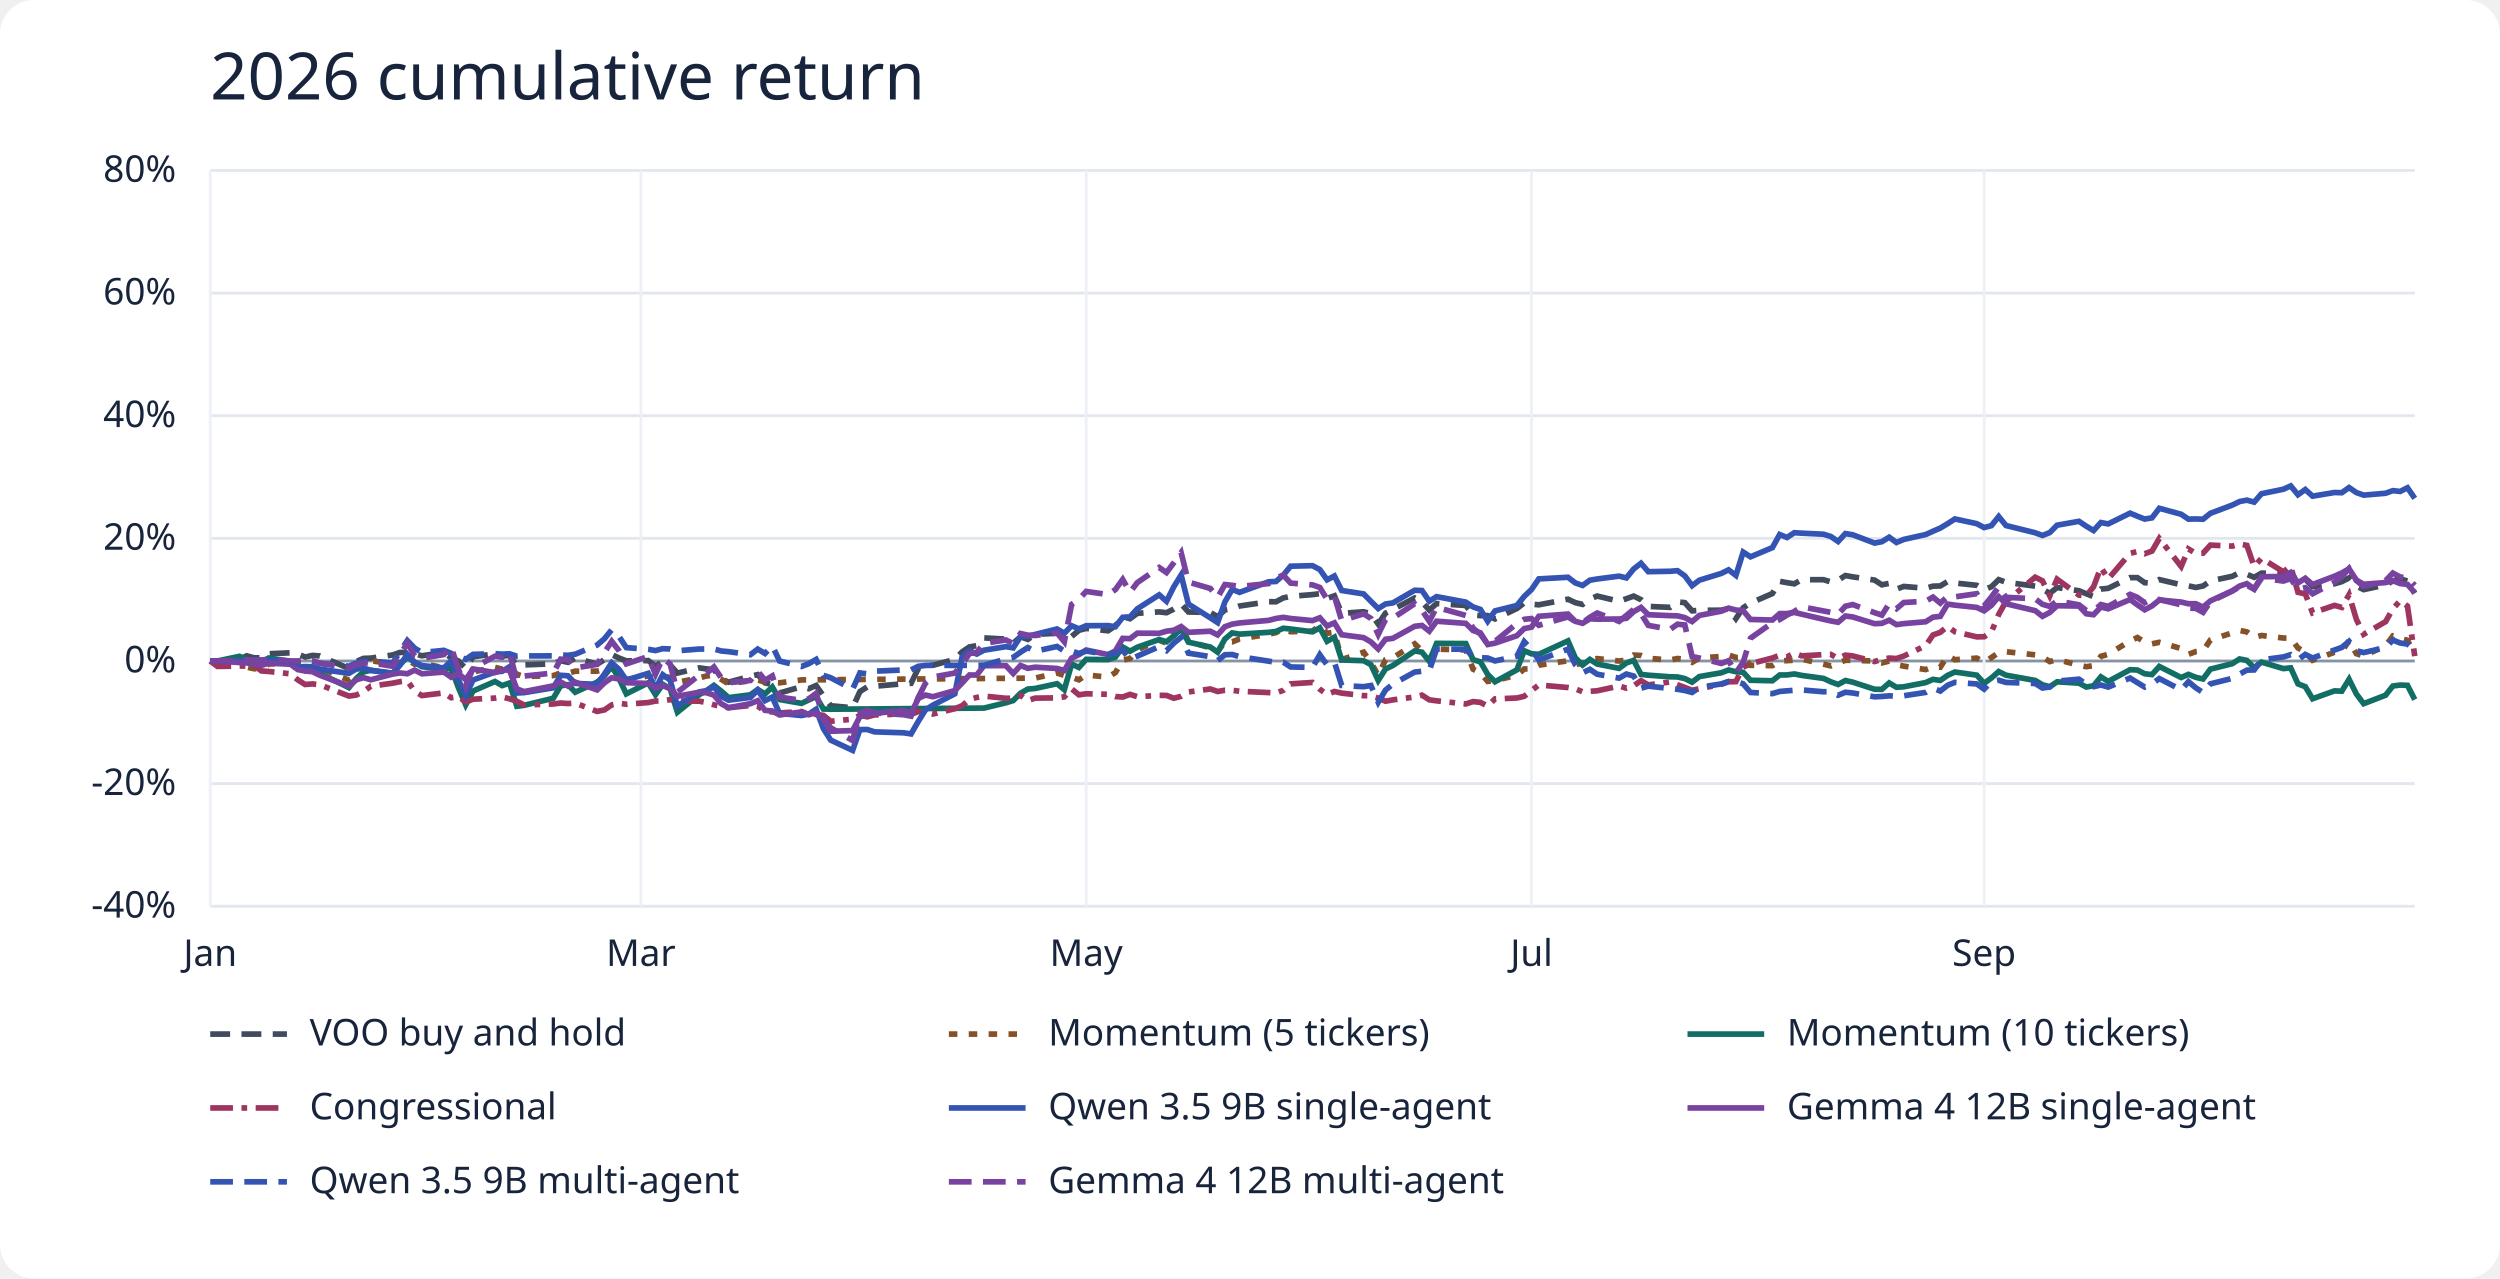
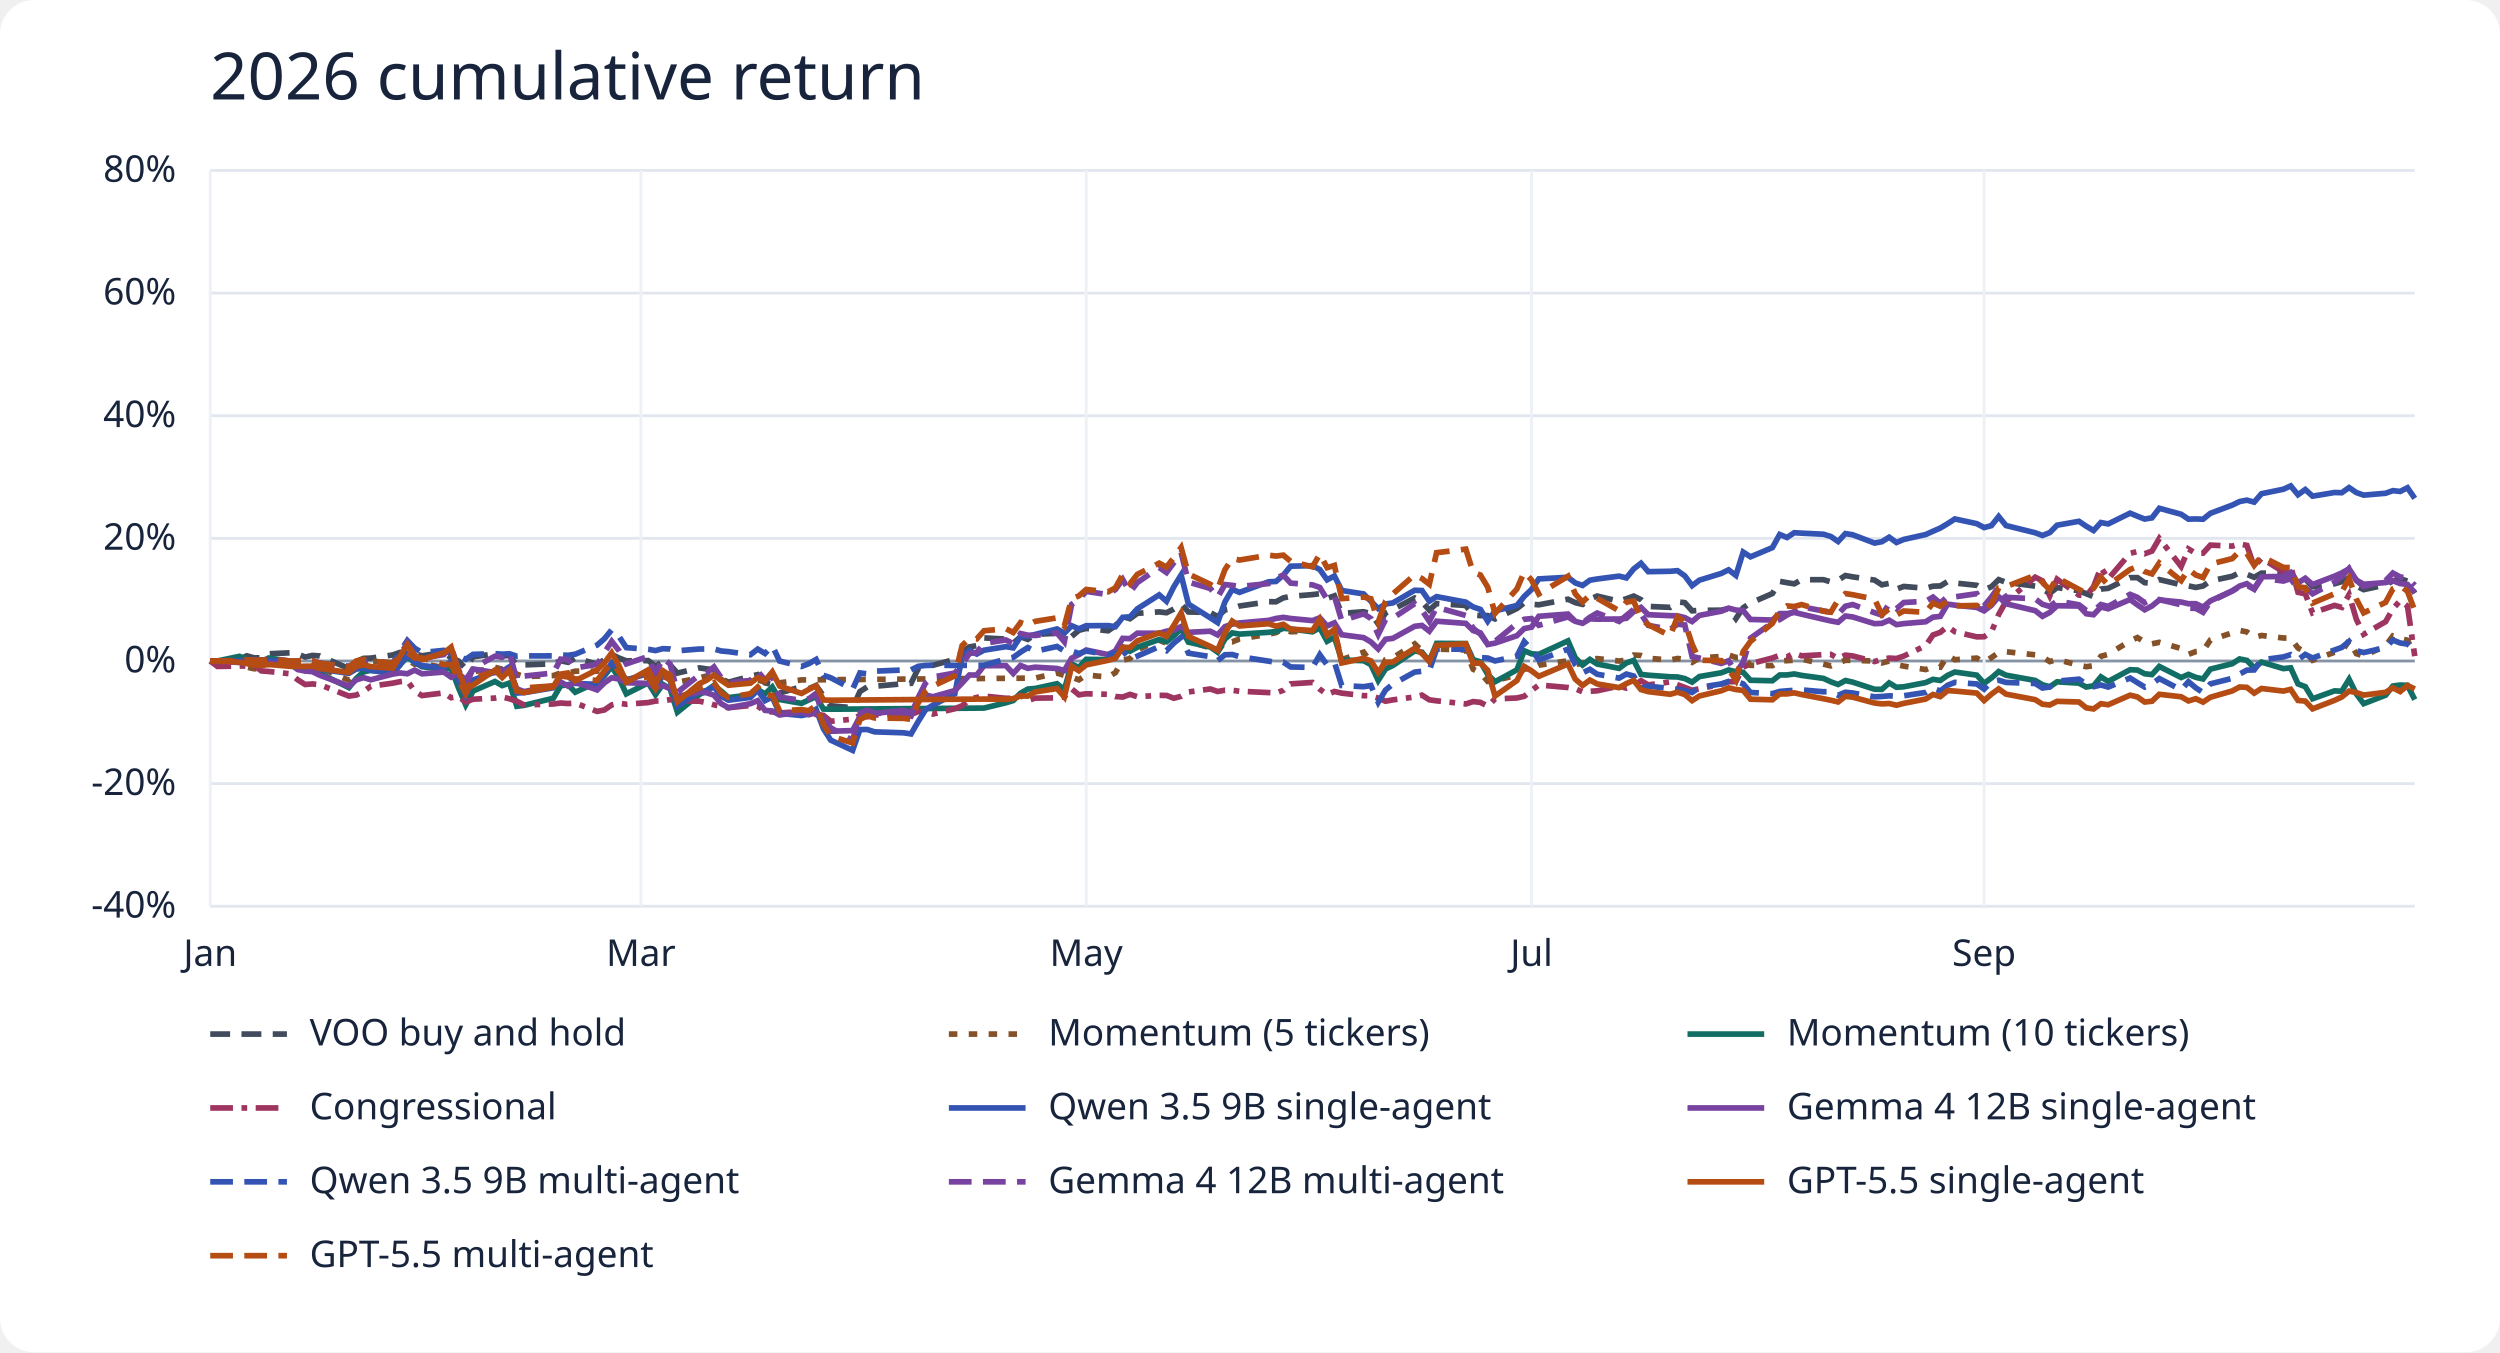
- <svg xmlns="http://www.w3.org/2000/svg" aria-labelledby="title desc" viewBox="0 0 880 450" role="img">
-   <rect width="880" height="450" rx="12" fill="white" />
+ <svg xmlns="http://www.w3.org/2000/svg" aria-labelledby="title desc" viewBox="0 0 880 476" role="img">
+   <rect width="880" height="476" rx="12" fill="white" />
  <g font-family="system-ui, sans-serif" fill="#17243b">
    <text x="74.00" y="35.00" font-size="23" text-anchor="start">2026 cumulative return</text>
    <path d="M74 319.00 H850" stroke="#e2e7ef" />
    <text x="62.00" y="323.00" font-size="13" text-anchor="end">-40%</text>
    <path d="M74 275.83 H850" stroke="#e2e7ef" />
    <text x="62.00" y="279.83" font-size="13" text-anchor="end">-20%</text>
    <path d="M74 232.67 H850" stroke="#8593a5" />
    <text x="62.00" y="236.67" font-size="13" text-anchor="end">0%</text>
    <path d="M74 189.50 H850" stroke="#e2e7ef" />
    <text x="62.00" y="193.50" font-size="13" text-anchor="end">20%</text>
    <path d="M74 146.33 H850" stroke="#e2e7ef" />
    <text x="62.00" y="150.33" font-size="13" text-anchor="end">40%</text>
    <path d="M74 103.17 H850" stroke="#e2e7ef" />
    <text x="62.00" y="107.17" font-size="13" text-anchor="end">60%</text>
    <path d="M74 60.00 H850" stroke="#e2e7ef" />
    <text x="62.00" y="64.00" font-size="13" text-anchor="end">80%</text>
    <path d="M74.00 60 V319" stroke="#edf0f5" />
    <text x="74.00" y="340.00" font-size="13" text-anchor="middle">Jan</text>
    <path d="M225.60 60 V319" stroke="#edf0f5" />
    <text x="225.60" y="340.00" font-size="13" text-anchor="middle">Mar</text>
    <path d="M382.34 60 V319" stroke="#edf0f5" />
    <text x="382.34" y="340.00" font-size="13" text-anchor="middle">May</text>
    <path d="M539.09 60 V319" stroke="#edf0f5" />
    <text x="539.09" y="340.00" font-size="13" text-anchor="middle">Jul</text>
    <path d="M698.40 60 V319" stroke="#edf0f5" />
    <text x="698.40" y="340.00" font-size="13" text-anchor="middle">Sep</text>
    <polyline stroke="#414b5b" stroke-width="2" fill="none" stroke-dasharray="7 4" points="74.00,232.67 76.57,233.55 84.28,232.13 86.85,230.85 89.42,231.55 91.99,231.58 94.56,230.13 102.26,229.78 104.83,230.23 107.40,231.28 109.97,230.71 112.54,230.89 122.82,235.32 125.39,232.87 127.96,231.75 130.53,231.66 138.24,230.55 140.81,229.65 143.38,229.69 145.95,230.14 148.52,230.84 156.23,229.66 158.79,231.55 161.36,232.66 163.93,235.33 166.50,231.18 174.21,230.16 176.78,230.77 179.35,230.80 181.92,234.17 184.49,234.04 194.77,233.66 197.34,232.58 199.91,233.13 202.48,231.60 210.19,233.78 212.75,232.22 215.32,230.40 217.89,231.62 220.46,232.62 228.17,232.53 230.74,234.44 233.31,232.91 235.88,234.06 238.45,236.93 246.16,235.09 248.73,235.46 251.30,235.70 253.87,238.96 256.44,240.13 264.15,238.04 266.72,237.46 269.28,240.37 271.85,240.93 274.42,243.94 282.13,241.72 284.70,242.42 287.27,241.30 289.84,244.97 292.41,248.43 300.12,249.12 302.69,243.43 305.26,241.81 307.83,241.57 318.11,240.66 320.68,240.53 323.25,235.29 325.81,234.04 328.38,234.18 336.09,232.09 338.66,229.47 341.23,227.73 343.80,227.25 346.37,224.54 354.08,224.96 356.65,226.43 359.22,224.15 361.79,225.06 364.36,223.29 372.07,222.92 374.64,224.03 377.21,224.04 379.77,221.87 382.34,221.20 390.05,222.03 392.62,220.25 395.19,217.05 397.76,217.78 400.33,215.89 408.04,215.39 410.61,215.68 413.18,214.40 415.75,212.58 418.32,215.42 426.03,215.60 428.60,217.07 431.17,214.69 433.74,214.25 436.30,213.32 446.58,211.80 449.15,211.82 451.72,210.46 454.29,209.92 462.00,209.30 464.57,208.98 467.14,210.65 469.71,209.73 472.28,215.91 479.99,215.33 482.56,216.01 485.13,219.65 487.70,215.83 490.26,214.56 497.97,210.49 500.54,211.89 503.11,214.74 505.68,212.45 515.96,213.13 518.53,216.47 521.10,216.70 523.67,216.69 526.24,217.88 533.95,214.20 536.52,212.22 539.09,212.68 541.66,212.89 551.93,210.92 554.50,212.13 557.07,212.75 559.64,210.89 562.21,209.81 569.92,211.64 572.49,210.75 575.06,209.83 577.63,211.08 580.20,213.46 587.91,213.79 590.48,211.85 593.05,212.14 595.62,215.02 598.19,214.84 605.89,214.78 608.46,214.22 611.03,217.75 613.60,213.93 616.17,212.27 623.88,208.93 626.45,204.63 629.02,205.10 631.59,205.51 634.16,204.04 641.87,204.06 644.44,204.82 647.01,204.22 649.58,202.59 652.15,203.05 659.85,204.19 662.42,205.85 664.99,205.34 667.56,207.36 670.13,206.43 677.84,207.07 680.41,206.33 682.98,206.26 685.55,204.71 688.12,205.22 695.83,206.03 698.40,207.60 700.97,206.53 703.54,204.03 706.11,204.96 716.38,206.31 718.95,207.40 721.52,208.84 724.09,206.82 731.80,207.94 734.37,209.00 736.94,210.01 739.51,207.35 742.08,207.09 749.79,203.32 752.36,203.32 754.93,205.10 757.50,205.31 760.07,204.01 767.77,205.84 770.34,206.23 772.91,206.78 775.48,206.27 778.05,204.49 785.76,202.86 788.33,201.53 790.90,202.16 793.47,203.21 796.04,201.74 803.75,201.89 806.32,201.87 808.89,204.53 811.46,203.84 814.03,206.52 821.74,205.49 824.30,204.74 826.87,203.40 829.44,206.28 832.01,207.55 839.72,205.90 842.29,204.49 844.86,203.68 847.43,204.56 850.00,208.84" />
    <path stroke="#414b5b" stroke-width="2" fill="none" stroke-dasharray="7 4" d="M74 364 h27" />
    <text x="109.00" y="368.00" font-size="13" text-anchor="start">VOO buy and hold</text>
    <polyline stroke="#845128" stroke-width="2" fill="none" stroke-dasharray="3 4" points="74.00,232.67 76.57,232.65 84.28,232.87 86.85,234.82 89.42,235.39 91.99,235.42 94.56,233.75 102.26,233.31 104.83,233.63 107.40,235.06 109.97,234.85 112.54,235.02 122.82,239.46 125.39,235.99 127.96,233.33 130.53,232.55 138.24,233.75 140.81,233.12 143.38,232.24 145.95,233.80 148.52,233.43 156.23,235.07 158.79,237.29 161.36,239.64 163.93,241.29 166.50,236.52 174.21,234.90 176.78,235.55 179.35,235.09 181.92,237.32 184.49,238.15 194.77,237.81 197.34,236.89 199.91,237.00 202.48,236.25 210.19,236.24 212.75,235.63 215.32,234.66 217.89,237.26 220.46,239.16 228.17,237.96 230.74,238.68 233.31,238.15 235.88,238.42 238.45,240.18 246.16,238.61 248.73,237.94 251.30,237.64 253.87,239.12 256.44,240.71 264.15,239.61 266.72,239.36 269.28,240.06 271.85,240.21 274.42,240.35 282.13,239.33 284.70,239.31 287.27,239.29 289.84,239.27 292.41,239.25 300.12,239.19 302.69,239.17 305.26,239.15 307.83,239.13 318.11,239.05 320.68,239.03 323.25,239.01 325.81,238.99 328.38,238.97 336.09,238.91 338.66,238.89 341.23,238.87 343.80,238.85 346.37,238.83 354.08,238.77 356.65,238.75 359.22,238.73 361.79,238.71 364.36,238.69 372.07,236.91 374.64,237.74 377.21,238.35 379.77,239.30 382.34,237.60 390.05,238.34 392.62,236.76 395.19,232.38 397.76,231.80 400.33,228.75 408.04,225.36 410.61,226.40 413.18,222.82 415.75,220.44 418.32,225.66 426.03,228.09 428.60,229.44 431.17,225.80 433.74,225.93 436.30,224.93 446.58,223.23 449.15,222.68 451.72,221.27 454.29,222.37 462.00,222.16 464.57,220.08 467.14,222.93 469.71,222.52 472.28,232.17 479.99,229.57 482.56,233.15 485.13,237.77 487.70,232.26 490.26,231.56 497.97,226.64 500.54,229.08 503.11,232.01 505.68,228.48 515.96,228.80 518.53,235.56 521.10,236.82 523.67,239.85 526.24,239.56 533.95,237.68 536.52,235.47 539.09,235.47 541.66,234.14 551.93,232.59 554.50,233.89 557.07,233.49 559.64,232.04 562.21,231.83 569.92,232.69 572.49,232.37 575.06,230.58 577.63,230.73 580.20,231.73 587.91,232.32 590.48,231.79 593.05,232.08 595.62,233.15 598.19,231.62 605.89,231.07 608.46,230.54 611.03,231.43 613.60,231.33 616.17,234.19 623.88,234.31 626.45,232.69 629.02,232.54 631.59,232.41 634.16,232.00 641.87,233.78 644.44,234.39 647.01,233.37 649.58,232.42 652.15,232.43 659.85,232.68 662.42,233.35 664.99,232.70 667.56,233.97 670.13,234.48 677.84,235.68 680.41,234.69 682.98,234.85 685.55,230.77 688.12,232.22 695.83,231.66 698.40,233.15 700.97,231.47 703.54,229.71 706.11,229.41 716.38,230.50 718.95,231.21 721.52,232.88 724.09,232.14 731.80,234.17 734.37,234.68 736.94,234.32 739.51,231.02 742.08,230.33 749.79,225.60 752.36,224.42 754.93,225.99 757.50,226.62 760.07,226.10 767.77,228.28 770.34,230.32 772.91,229.37 775.48,229.10 778.05,225.29 785.76,222.76 788.33,221.91 790.90,222.42 793.47,224.38 796.04,223.69 803.75,224.58 806.32,224.58 808.89,228.09 811.46,229.50 814.03,232.41 821.74,229.60 824.30,229.38 826.87,225.46 829.44,230.09 832.01,230.92 839.72,227.30 842.29,223.87 844.86,224.77 847.43,225.37 850.00,230.50" />
    <path stroke="#845128" stroke-width="2" fill="none" stroke-dasharray="3 4" d="M334 364 h27" />
    <text x="369.00" y="368.00" font-size="13" text-anchor="start">Momentum (5 tickers)</text>
    <polyline stroke="#126e64" stroke-width="2" fill="none" points="74.00,232.67 76.57,232.65 84.28,231.03 86.85,232.11 89.42,233.29 91.99,233.30 94.56,231.62 102.26,232.80 104.83,234.99 107.40,236.07 109.97,236.09 112.54,237.03 122.82,242.04 125.39,238.84 127.96,236.49 130.53,235.95 138.24,236.97 140.81,233.94 143.38,231.25 145.95,233.14 148.52,234.67 156.23,235.62 158.79,235.21 161.36,242.03 163.93,248.11 166.50,243.25 174.21,239.89 176.78,241.33 179.35,240.42 181.92,248.61 184.49,248.28 194.77,245.78 197.34,241.40 199.91,241.00 202.48,243.66 210.19,240.13 212.75,237.90 215.32,234.59 217.89,238.82 220.46,244.24 228.17,240.38 230.74,244.52 233.31,240.90 235.88,242.43 238.45,250.69 246.16,244.49 248.73,243.08 251.30,241.26 253.87,243.27 256.44,245.56 264.15,244.57 266.72,242.69 269.28,244.27 271.85,241.82 274.42,246.23 282.13,247.58 284.70,246.37 287.27,245.21 289.84,249.58 292.41,249.64 300.12,249.59 302.69,249.57 305.26,249.55 307.83,249.53 318.11,249.45 320.68,249.44 323.25,249.42 325.81,249.40 328.38,249.38 336.09,249.32 338.66,249.30 341.23,249.28 343.80,249.26 346.37,249.24 354.08,247.38 356.65,246.60 359.22,244.02 361.79,242.55 364.36,242.34 372.07,240.67 374.64,242.76 377.21,233.75 379.77,234.95 382.34,232.09 390.05,232.18 392.62,231.30 395.19,227.75 397.76,229.22 400.33,227.82 408.04,225.11 410.61,225.90 413.18,223.83 415.75,221.27 418.32,226.04 426.03,227.76 428.60,229.55 431.17,224.93 433.74,222.78 436.30,223.21 446.58,222.58 449.15,222.27 451.72,221.15 454.29,221.41 462.00,222.40 464.57,221.00 467.14,225.73 469.71,224.30 472.28,232.31 479.99,232.57 482.56,233.95 485.13,239.52 487.70,235.49 490.26,234.28 497.97,229.13 500.54,229.57 503.11,232.77 505.68,226.46 515.96,226.53 518.53,232.20 521.10,232.97 523.67,237.38 526.24,239.98 533.95,235.78 536.52,229.07 539.09,230.13 541.66,230.32 551.93,225.59 554.50,231.53 557.07,234.09 559.64,232.11 562.21,233.75 569.92,235.26 572.49,233.35 575.06,232.45 577.63,237.39 580.20,237.67 587.91,238.23 590.48,238.29 593.05,238.86 595.62,240.12 598.19,238.15 605.89,236.82 608.46,235.83 611.03,236.45 613.60,236.64 616.17,239.45 623.88,239.63 626.45,237.60 629.02,237.58 631.59,237.23 634.16,237.74 641.87,238.80 644.44,239.99 647.01,240.94 649.58,239.55 652.15,240.11 659.85,242.62 662.42,242.65 664.99,240.39 667.56,241.92 670.13,241.75 677.84,240.27 680.41,239.13 682.98,239.51 685.55,237.73 688.12,236.55 695.83,237.65 698.40,240.52 700.97,238.65 703.54,236.39 706.11,237.66 716.38,239.52 718.95,241.04 721.52,241.74 724.09,240.00 731.80,240.47 734.37,241.84 736.94,241.39 739.51,238.25 742.08,239.87 749.79,235.73 752.36,235.85 754.93,237.17 757.50,237.45 760.07,234.59 767.77,238.49 770.34,237.38 772.91,238.42 775.48,239.00 778.05,235.54 785.76,233.62 788.33,231.95 790.90,232.46 793.47,235.09 796.04,233.07 803.75,235.35 806.32,235.08 808.89,240.73 811.46,241.71 814.03,245.96 821.74,243.19 824.30,243.30 826.87,239.11 829.44,244.27 832.01,247.70 839.72,244.71 842.29,241.48 844.86,241.14 847.43,241.24 850.00,246.26" />
    <path stroke="#126e64" stroke-width="2" fill="none" d="M594 364 h27" />
    <text x="629.00" y="368.00" font-size="13" text-anchor="start">Momentum (10 tickers)</text>
    <polyline stroke="#9d3560" stroke-width="2" fill="none" stroke-dasharray="8 3 2 3" points="74.00,232.67 76.57,234.59 84.28,234.45 86.85,234.45 89.42,234.11 91.99,236.16 94.56,236.35 102.26,237.18 104.83,239.32 107.40,240.94 109.97,240.74 112.54,241.00 122.82,245.02 125.39,244.66 127.96,243.44 130.53,241.55 138.24,240.47 140.81,239.95 143.38,239.63 145.95,243.30 148.52,244.84 156.23,243.90 158.79,245.59 161.36,245.18 163.93,247.11 166.50,246.12 174.21,245.73 176.78,245.34 179.35,245.98 181.92,246.84 184.49,248.15 194.77,247.81 197.34,247.46 199.91,247.64 202.48,247.48 210.19,250.41 212.75,249.90 215.32,248.13 217.89,247.54 220.46,247.90 228.17,247.30 230.74,246.77 233.31,246.69 235.88,246.27 238.45,246.72 246.16,246.82 248.73,247.33 251.30,248.09 253.87,248.66 256.44,249.13 264.15,248.32 266.72,248.57 269.28,250.43 271.85,250.58 274.42,250.96 282.13,250.47 284.70,251.46 287.27,251.45 289.84,251.81 292.41,253.89 300.12,253.15 302.69,251.79 305.26,252.32 307.83,251.66 318.11,251.34 320.68,251.48 323.25,250.48 325.81,250.66 328.38,251.34 336.09,249.47 338.66,248.42 341.23,246.22 343.80,245.50 346.37,245.02 354.08,245.80 356.65,245.75 359.22,244.78 361.79,246.61 364.36,245.74 372.07,245.65 374.64,245.29 377.21,242.47 379.77,244.58 382.34,244.21 390.05,244.39 392.62,245.19 395.19,245.36 397.76,244.42 400.33,245.23 408.04,244.77 410.61,244.79 413.18,245.78 415.75,245.11 418.32,243.57 426.03,242.52 428.60,243.40 431.17,242.96 433.74,242.99 436.30,243.31 446.58,243.79 449.15,243.94 451.72,242.98 454.29,240.72 462.00,240.22 464.57,242.61 467.14,244.47 469.71,243.41 472.28,243.98 479.99,244.88 482.56,244.93 485.13,245.72 487.70,246.83 490.26,246.36 497.97,245.34 500.54,244.68 503.11,246.34 505.68,246.69 515.96,247.79 518.53,246.96 521.10,247.23 523.67,248.56 526.24,246.02 533.95,245.69 536.52,245.10 539.09,243.08 541.66,241.11 551.93,242.01 554.50,242.45 557.07,243.52 559.64,243.34 562.21,243.16 569.92,241.49 572.49,242.23 575.06,241.38 577.63,239.61 580.20,241.08 587.91,240.04 590.48,241.03 593.05,241.98 595.62,242.98 598.19,242.44 605.89,240.88 608.46,239.97 611.03,239.94 613.60,234.84 616.17,233.63 623.88,231.61 626.45,230.64 629.02,231.23 631.59,229.87 634.16,230.86 641.87,230.43 644.44,230.34 647.01,231.78 649.58,230.60 652.15,230.89 659.85,232.87 662.42,232.05 664.99,231.64 667.56,231.80 670.13,230.93 677.84,227.28 680.41,223.52 682.98,222.58 685.55,220.48 688.12,222.38 695.83,224.18 698.40,224.13 700.97,222.47 703.54,216.29 706.11,211.70 716.38,203.17 718.95,204.45 721.52,209.75 724.09,203.88 731.80,209.48 734.37,209.69 736.94,206.51 739.51,199.71 742.08,203.79 749.79,194.76 752.36,194.16 754.93,194.91 757.50,193.98 760.07,189.55 767.77,199.40 770.34,193.25 772.91,194.78 775.48,194.70 778.05,191.88 785.76,192.23 788.33,191.48 790.90,191.98 793.47,199.42 796.04,196.51 803.75,201.28 806.32,199.30 808.89,208.49 811.46,209.03 814.03,215.74 821.74,213.10 824.30,213.80 826.87,209.32 829.44,218.00 832.01,223.27 839.72,218.84 842.29,214.30 844.86,211.42 847.43,213.35 850.00,230.97" />
    <path stroke="#9d3560" stroke-width="2" fill="none" stroke-dasharray="8 3 2 3" d="M74 390 h27" />
    <text x="109.00" y="394.00" font-size="13" text-anchor="start">Congressional</text>
    <polyline stroke="#3454b4" stroke-width="2" fill="none" points="74.00,232.67 76.57,232.65 84.28,232.58 86.85,232.56 89.42,232.54 91.99,232.52 94.56,232.50 102.26,232.85 104.83,234.80 107.40,234.63 109.97,234.74 112.54,235.53 122.82,237.01 125.39,235.51 127.96,235.14 130.53,235.97 138.24,237.01 140.81,234.10 143.38,230.31 145.95,233.12 148.52,234.28 156.23,235.10 158.79,232.69 161.36,239.35 163.93,244.80 166.50,239.37 174.21,236.57 176.78,236.29 179.35,234.71 181.92,243.94 184.49,243.81 194.77,242.11 197.34,237.70 199.91,237.88 202.48,240.55 210.19,240.91 212.75,237.26 215.32,233.33 217.89,235.62 220.46,239.41 228.17,237.01 230.74,242.41 233.31,237.50 235.88,239.38 238.45,248.51 246.16,243.54 248.73,243.10 251.30,241.73 253.87,245.10 256.44,246.46 264.15,245.50 266.72,242.94 269.28,246.64 271.85,245.38 274.42,251.14 282.13,251.87 284.70,251.35 287.27,249.65 289.84,256.49 292.41,260.53 300.12,264.14 302.69,256.81 305.26,256.78 307.83,257.61 318.11,257.95 320.68,258.35 323.25,253.90 325.81,249.83 328.38,248.21 336.09,244.23 338.66,231.22 341.23,228.98 343.80,230.23 346.37,228.87 354.08,227.63 356.65,228.05 359.22,224.09 361.79,223.95 364.36,223.32 372.07,221.40 374.64,222.90 377.21,220.26 379.77,221.34 382.34,220.25 390.05,220.21 392.62,220.59 395.19,217.29 397.76,217.14 400.33,214.31 408.04,209.39 410.61,211.66 413.18,206.54 415.75,202.39 418.32,212.63 426.03,217.48 428.60,219.15 431.17,211.86 433.74,207.45 436.30,208.51 446.58,204.79 449.15,204.68 451.72,202.45 454.29,199.30 462.00,199.12 464.57,200.48 467.14,204.10 469.71,202.75 472.28,207.85 479.99,209.06 482.56,211.66 485.13,214.21 487.70,212.61 490.26,212.23 497.97,207.77 500.54,207.87 503.11,211.62 505.68,210.02 515.96,211.94 518.53,213.64 521.10,214.51 523.67,218.68 526.24,215.04 533.95,213.12 536.52,209.94 539.09,207.50 541.66,203.77 551.93,203.20 554.50,205.18 557.07,206.08 559.64,204.23 562.21,203.80 569.92,202.80 572.49,203.43 575.06,200.26 577.63,198.27 580.20,201.23 587.91,201.09 590.48,200.88 593.05,202.70 595.62,206.16 598.19,204.22 605.89,201.85 608.46,200.58 611.03,202.54 613.60,194.34 616.17,196.00 623.88,192.76 626.45,188.14 629.02,189.20 631.59,187.51 634.16,187.67 641.87,188.05 644.44,188.84 647.01,190.61 649.58,187.82 652.15,188.24 659.85,191.16 662.42,190.68 664.99,189.09 667.56,190.96 670.13,189.88 677.84,188.16 680.41,187.00 682.98,185.88 685.55,184.34 688.12,182.67 695.83,184.33 698.40,185.70 700.97,185.03 703.54,181.82 706.11,184.99 716.38,187.53 718.95,188.49 721.52,187.47 724.09,184.87 731.80,183.50 734.37,185.23 736.94,186.75 739.51,183.93 742.08,184.42 749.79,180.63 752.36,181.71 754.93,182.71 757.50,182.28 760.07,178.92 767.77,181.02 770.34,182.74 772.91,182.67 775.48,182.77 778.05,180.69 785.76,177.79 788.33,176.54 790.90,176.05 793.47,176.75 796.04,173.79 803.75,172.21 806.32,171.04 808.89,174.15 811.46,172.31 814.03,174.65 821.74,173.36 824.30,173.44 826.87,171.62 829.44,173.38 832.01,174.29 839.72,173.63 842.29,172.71 844.86,172.99 847.43,171.69 850.00,175.43" />
    <path stroke="#3454b4" stroke-width="2" fill="none" d="M334 390 h27" />
    <text x="369.00" y="394.00" font-size="13" text-anchor="start">Qwen 3.5 9B single-agent</text>
    <polyline stroke="#7842a0" stroke-width="2" fill="none" points="74.00,232.67 76.57,232.65 84.28,233.21 86.85,233.35 89.42,233.76 91.99,234.21 94.56,233.43 102.26,233.82 104.83,235.71 107.40,236.19 109.97,236.43 112.54,237.68 122.82,241.53 125.39,239.32 127.96,238.53 130.53,239.28 138.24,237.28 140.81,236.88 143.38,237.16 145.95,235.89 148.52,237.18 156.23,236.57 158.79,238.36 161.36,237.10 163.93,239.26 166.50,235.47 174.21,236.75 176.78,235.78 179.35,235.91 181.92,242.49 184.49,243.44 194.77,241.42 197.34,240.05 199.91,241.50 202.48,240.12 210.19,242.86 212.75,240.36 215.32,238.58 217.89,238.99 220.46,240.31 228.17,240.58 230.74,242.10 233.31,241.32 235.88,242.42 238.45,245.08 246.16,243.66 248.73,243.86 251.30,244.68 253.87,247.72 256.44,249.11 264.15,247.69 266.72,246.64 269.28,250.04 271.85,250.27 274.42,251.67 282.13,250.59 284.70,251.58 287.27,250.89 289.84,253.17 292.41,257.39 300.12,257.17 302.69,252.26 305.26,251.60 307.83,251.11 318.11,250.03 320.68,251.13 323.25,245.80 325.81,244.66 328.38,245.25 336.09,243.08 338.66,240.42 341.23,237.60 343.80,237.61 346.37,234.32 354.08,234.30 356.65,237.07 359.22,234.25 361.79,235.25 364.36,234.85 372.07,235.30 374.64,236.00 377.21,231.67 379.77,230.43 382.34,228.81 390.05,230.42 392.62,229.11 395.19,224.70 397.76,224.81 400.33,222.88 408.04,222.92 410.61,222.17 413.18,221.84 415.75,220.54 418.32,222.58 426.03,222.19 428.60,223.50 431.17,220.59 433.74,219.69 436.30,219.28 446.58,218.37 449.15,217.70 451.72,217.31 454.29,217.71 462.00,218.45 464.57,217.46 467.14,220.35 469.71,219.24 472.28,223.43 479.99,224.45 482.56,225.96 485.13,228.44 487.70,225.02 490.26,224.71 497.97,220.46 500.54,220.15 503.11,222.17 505.68,218.67 515.96,219.43 518.53,221.96 521.10,222.77 523.67,226.88 526.24,226.38 533.95,223.77 536.52,221.26 539.09,220.76 541.66,216.93 551.93,216.15 554.50,218.71 557.07,219.40 559.64,217.83 562.21,217.94 569.92,217.90 572.49,217.65 575.06,215.29 577.63,213.82 580.20,216.38 587.91,216.71 590.48,216.78 593.05,217.40 595.62,218.78 598.19,216.62 605.89,215.15 608.46,214.06 611.03,214.73 613.60,214.95 616.17,218.05 623.88,218.25 626.45,215.99 629.02,215.97 631.59,215.58 634.16,216.18 641.87,217.99 644.44,218.57 647.01,219.04 649.58,216.84 652.15,217.16 659.85,219.54 662.42,219.42 664.99,218.32 667.56,219.87 670.13,219.51 677.84,218.86 680.41,217.25 682.98,216.97 685.55,212.65 688.12,213.01 695.83,213.82 698.40,215.01 700.97,213.09 703.54,210.04 706.11,212.52 716.38,214.95 718.95,216.95 721.52,215.58 724.09,213.22 731.80,213.33 734.37,216.04 736.94,216.38 739.51,213.66 742.08,214.30 749.79,211.04 752.36,212.90 754.93,214.64 757.50,213.29 760.07,211.20 767.77,211.92 770.34,212.52 772.91,212.50 775.48,213.71 778.05,211.51 785.76,207.97 788.33,206.30 790.90,205.45 793.47,207.27 796.04,203.02 803.75,202.91 806.32,201.50 808.89,205.18 811.46,203.54 814.03,205.74 821.74,202.82 824.30,201.67 826.87,200.22 829.44,204.19 832.01,205.66 839.72,205.06 842.29,204.41 844.86,205.41 847.43,205.72 850.00,208.64" />
    <path stroke="#7842a0" stroke-width="2" fill="none" d="M594 390 h27" />
    <text x="629.00" y="394.00" font-size="13" text-anchor="start">Gemma 4 12B single-agent</text>
    <polyline stroke="#3454b4" stroke-width="2" fill="none" stroke-dasharray="8 4" points="74.00,232.67 76.57,232.65 84.28,232.53 86.85,232.26 89.42,232.38 91.99,232.37 94.56,232.07 102.26,232.96 104.83,232.88 107.40,232.65 109.97,232.68 112.54,233.50 122.82,234.50 125.39,233.42 127.96,232.87 130.53,232.70 138.24,233.34 140.81,229.46 143.38,225.47 145.95,228.15 148.52,229.70 156.23,228.92 158.79,229.97 161.36,230.94 163.93,232.08 166.50,230.34 174.21,230.08 176.78,230.26 179.35,230.13 181.92,230.99 184.49,230.89 194.77,230.86 197.34,230.53 199.91,230.68 202.48,230.28 210.19,227.06 212.75,224.84 215.32,221.68 217.89,224.02 220.46,227.96 228.17,228.55 230.74,229.00 233.31,228.33 235.88,228.44 238.45,229.07 246.16,228.46 248.73,228.44 251.30,228.43 253.87,229.15 256.44,229.38 264.15,230.46 266.72,228.48 269.28,230.02 271.85,227.36 274.42,232.68 282.13,234.60 284.70,233.61 287.27,232.13 289.84,237.71 292.41,238.57 300.12,242.62 302.69,236.87 305.26,237.19 307.83,236.25 318.11,235.82 320.68,235.80 323.25,234.54 325.81,234.24 328.38,234.16 336.09,234.24 338.66,234.22 341.23,234.20 343.80,234.18 346.37,234.16 354.08,231.97 356.65,231.41 359.22,229.57 361.79,227.94 364.36,229.24 372.07,227.56 374.64,229.17 377.21,229.16 379.77,230.02 382.34,229.16 390.05,230.45 392.62,229.88 395.19,228.93 397.76,232.11 400.33,230.97 408.04,227.61 410.61,229.01 413.18,226.38 415.75,224.31 418.32,229.92 426.03,231.13 428.60,232.53 431.17,230.48 433.74,230.39 436.30,231.14 446.58,232.73 449.15,233.17 451.72,233.10 454.29,234.77 462.00,234.93 464.57,230.45 467.14,234.08 469.71,233.07 472.28,241.30 479.99,241.72 482.56,241.30 485.13,247.21 487.70,242.91 490.26,240.82 497.97,236.57 500.54,236.30 503.11,236.06 505.68,228.48 515.96,228.53 518.53,231.19 521.10,231.51 523.67,231.62 526.24,232.65 533.95,231.00 536.52,225.85 539.09,228.61 541.66,232.30 551.93,228.51 554.50,233.96 557.07,236.82 559.64,235.60 562.21,237.33 569.92,238.70 572.49,237.26 575.06,237.97 577.63,242.25 580.20,241.52 587.91,242.37 590.48,242.63 593.05,243.06 595.62,243.74 598.19,241.95 605.89,240.74 608.46,239.87 611.03,239.85 613.60,240.71 616.17,243.75 623.88,244.15 626.45,243.39 629.02,243.17 631.59,242.98 634.16,242.85 641.87,243.50 644.44,243.43 647.01,244.73 649.58,243.67 652.15,243.93 659.85,245.28 662.42,245.16 664.99,244.93 667.56,245.10 670.13,244.91 677.84,243.73 680.41,242.24 682.98,243.25 685.55,241.22 688.12,240.19 695.83,240.75 698.40,242.57 700.97,239.96 703.54,239.44 706.11,240.21 716.38,240.59 718.95,242.19 721.52,241.81 724.09,239.75 731.80,239.07 734.37,240.86 736.94,241.72 739.51,241.12 742.08,241.85 749.79,238.68 752.36,240.28 754.93,241.84 757.50,240.73 760.07,238.85 767.77,242.85 770.34,239.95 772.91,242.11 775.48,243.79 778.05,240.72 785.76,238.77 788.33,237.27 790.90,235.89 793.47,235.82 796.04,232.28 803.75,231.24 806.32,230.45 808.89,232.25 811.46,230.35 814.03,231.63 821.74,228.81 824.30,227.90 826.87,225.77 829.44,229.02 832.01,229.70 839.72,227.95 842.29,225.30 844.86,226.33 847.43,226.71 850.00,228.77" />
    <path stroke="#3454b4" stroke-width="2" fill="none" stroke-dasharray="8 4" d="M74 416 h27" />
    <text x="109.00" y="420.00" font-size="13" text-anchor="start">Qwen 3.5 9B multi-agent</text>
    <polyline stroke="#7842a0" stroke-width="2" fill="none" stroke-dasharray="8 4" points="74.00,232.67 76.57,232.65 84.28,232.53 86.85,232.26 89.42,232.38 91.99,232.37 94.56,232.07 102.26,232.65 104.83,232.67 107.40,232.66 109.97,232.58 112.54,233.43 122.82,235.07 125.39,233.99 127.96,233.44 130.53,233.27 138.24,234.53 140.81,230.52 143.38,226.35 145.95,230.84 148.52,231.73 156.23,230.41 158.79,227.67 161.36,235.58 163.93,241.68 166.50,235.16 174.21,230.98 176.78,231.35 179.35,229.62 181.92,239.58 184.49,237.97 194.77,236.91 197.34,232.02 199.91,232.17 202.48,235.12 210.19,233.85 212.75,229.70 215.32,225.75 217.89,229.05 220.46,233.69 228.17,231.09 230.74,237.34 233.31,231.62 235.88,233.73 238.45,243.67 246.16,237.61 248.73,236.95 251.30,234.77 253.87,238.60 256.44,240.32 264.15,239.52 266.72,236.24 269.28,239.45 271.85,237.92 274.42,245.39 282.13,246.53 284.70,245.99 287.27,244.07 289.84,252.68 292.41,256.18 300.12,260.65 302.69,250.92 305.26,250.02 307.83,250.94 318.11,251.59 320.68,252.08 323.25,245.46 325.81,240.40 328.38,238.30 336.09,236.92 338.66,233.89 341.23,230.05 343.80,229.69 346.37,226.45 354.08,225.27 356.65,226.54 359.22,222.99 361.79,223.58 364.36,223.69 372.07,222.78 374.64,225.89 377.21,212.75 379.77,210.98 382.34,208.18 390.05,209.30 392.62,207.52 395.19,203.97 397.76,208.49 400.33,205.08 408.04,199.76 410.61,201.54 413.18,198.09 415.75,194.50 418.32,204.89 426.03,207.14 428.60,210.28 431.17,205.76 433.74,206.04 436.30,206.45 446.58,205.41 449.15,203.47 451.72,202.45 454.29,205.25 462.00,205.88 464.57,206.78 467.14,211.00 469.71,209.86 472.28,218.47 479.99,216.07 482.56,217.70 485.13,223.35 487.70,218.10 490.26,217.60 497.97,212.50 500.54,214.81 503.11,218.72 505.68,213.77 515.96,216.64 518.53,221.13 521.10,223.22 523.67,226.75 526.24,225.76 533.95,219.44 536.52,218.00 539.09,217.73 541.66,220.10 551.93,217.15 554.50,218.75 557.07,219.22 559.64,217.28 562.21,215.78 569.92,218.73 572.49,216.63 575.06,214.51 577.63,216.04 580.20,220.14 587.91,221.54 590.48,219.72 593.05,219.98 595.62,231.10 598.19,231.63 605.89,233.53 608.46,232.59 611.03,236.85 613.60,233.14 616.17,224.64 623.88,219.21 626.45,218.09 629.02,216.50 631.59,215.23 634.16,213.59 641.87,215.06 644.44,215.53 647.01,216.22 649.58,213.39 652.15,212.80 659.85,215.66 662.42,216.52 664.99,212.49 667.56,214.27 670.13,212.09 677.84,211.64 680.41,210.18 682.98,212.30 685.55,209.95 688.12,210.09 695.83,208.98 698.40,213.29 700.97,210.15 703.54,206.59 706.11,210.25 716.38,210.79 718.95,212.71 721.52,213.48 724.09,211.52 731.80,212.89 734.37,214.86 736.94,215.04 739.51,212.80 742.08,213.45 749.79,209.21 752.36,210.27 754.93,212.16 757.50,210.84 760.07,211.04 767.77,212.90 770.34,214.07 772.91,214.15 775.48,215.54 778.05,211.79 785.76,208.05 788.33,206.51 790.90,206.00 793.47,207.43 796.04,203.52 803.75,204.53 806.32,203.68 808.89,207.38 811.46,206.86 814.03,209.00 821.74,204.96 824.30,203.02 826.87,200.10 829.44,204.33 832.01,206.44 839.72,204.41 842.29,201.71 844.86,203.10 847.43,203.40 850.00,206.06" />
    <path stroke="#7842a0" stroke-width="2" fill="none" stroke-dasharray="8 4" d="M334 416 h27" />
    <text x="369.00" y="420.00" font-size="13" text-anchor="start">Gemma 4 12B multi-agent</text>
+     <polyline stroke="#b44c13" stroke-width="2" fill="none" points="74.00,232.67 76.57,232.65 84.28,233.09 86.85,233.61 89.42,234.06 91.99,234.26 94.56,233.90 102.26,234.55 104.83,234.56 107.40,234.56 109.97,234.48 112.54,235.33 122.82,236.68 125.39,234.54 127.96,233.99 130.53,234.66 138.24,235.21 140.81,231.01 143.38,226.89 145.95,230.63 148.52,232.18 156.23,229.82 158.79,227.80 161.36,236.28 163.93,242.52 166.50,241.11 174.21,235.88 176.78,238.49 179.35,235.98 181.92,243.20 184.49,243.79 194.77,241.80 197.34,237.29 199.91,236.89 202.48,239.60 210.19,235.78 212.75,233.38 215.32,229.81 217.89,234.33 220.46,240.14 228.17,235.80 230.74,240.63 233.31,236.10 235.88,237.70 238.45,246.99 246.16,240.65 248.73,239.43 251.30,237.61 253.87,239.52 256.44,241.20 264.15,240.47 266.72,238.53 269.28,239.56 271.85,236.50 274.42,241.48 282.13,244.09 284.70,242.70 287.27,241.38 289.84,246.40 292.41,246.47 300.12,246.42 302.69,246.40 305.26,246.38 307.83,246.36 318.11,246.28 320.68,246.26 323.25,246.24 325.81,246.22 328.38,246.20 336.09,246.14 338.66,246.12 341.23,246.11 343.80,246.09 346.37,246.07 354.08,246.18 356.65,245.90 359.22,244.99 361.79,245.02 364.36,243.56 372.07,242.36 374.64,245.32 377.21,234.49 379.77,236.11 382.34,234.04 390.05,232.44 392.62,231.73 395.19,227.84 397.76,227.92 400.33,225.61 408.04,222.80 410.61,224.01 413.18,220.14 415.75,215.79 418.32,224.02 426.03,227.55 428.60,228.87 431.17,222.80 433.74,218.64 436.30,220.34 446.58,219.56 449.15,220.41 451.72,219.75 454.29,221.46 462.00,221.95 464.57,217.95 467.14,223.60 469.71,221.54 472.28,233.36 479.99,231.73 482.56,232.62 485.13,236.69 487.70,233.11 490.26,233.06 497.97,228.19 500.54,230.04 503.11,232.80 505.68,227.17 515.96,226.59 518.53,233.53 521.10,233.39 523.67,235.93 526.24,244.99 533.95,239.55 536.52,234.58 539.09,236.13 541.66,238.06 551.93,233.73 554.50,239.06 557.07,241.27 559.64,239.38 562.21,240.74 569.92,242.04 572.49,240.62 575.06,239.48 577.63,242.75 580.20,243.46 587.91,244.38 590.48,243.66 593.05,244.48 595.62,246.62 598.19,244.98 605.89,243.15 608.46,242.11 611.03,242.72 613.60,243.01 616.17,246.12 623.88,246.33 626.45,244.27 629.02,244.25 631.59,243.88 634.16,244.47 641.87,245.96 644.44,246.48 647.01,247.09 649.58,245.11 652.15,245.40 659.85,247.47 662.42,247.77 664.99,247.63 667.56,248.24 670.13,247.58 677.84,246.06 680.41,244.45 682.98,245.21 685.55,243.10 688.12,243.26 695.83,243.96 698.40,246.59 700.97,244.35 703.54,242.47 706.11,244.33 716.38,246.28 718.95,247.88 721.52,248.16 724.09,246.87 731.80,247.10 734.37,249.16 736.94,249.55 739.51,247.70 742.08,248.07 749.79,244.70 752.36,245.32 754.93,247.11 757.50,246.83 760.07,244.39 767.77,245.26 770.34,246.73 772.91,245.95 775.48,247.14 778.05,245.44 785.76,243.20 788.33,241.82 790.90,241.95 793.47,243.99 796.04,242.35 803.75,243.26 806.32,242.65 808.89,246.55 811.46,246.79 814.03,249.52 821.74,246.53 824.30,245.36 826.87,243.27 829.44,243.78 832.01,244.67 839.72,243.70 842.29,242.13 844.86,243.44 847.43,241.30 850.00,242.51" />
+     <path stroke="#b44c13" stroke-width="2" fill="none" d="M594 416 h27" />
+     <text x="629.00" y="420.00" font-size="13" text-anchor="start">GPT-5.5 single-agent</text>
+     <polyline stroke="#b44c13" stroke-width="2" fill="none" stroke-dasharray="8 4" points="74.00,232.67 76.57,232.65 84.28,232.53 86.85,232.26 89.42,232.38 91.99,232.37 94.56,232.07 102.26,232.65 104.83,232.67 107.40,232.66 109.97,232.58 112.54,233.43 122.82,234.79 125.39,232.64 127.96,232.09 130.53,232.76 138.24,233.30 140.81,231.37 143.38,229.59 145.95,231.62 148.52,231.60 156.23,233.95 158.79,233.87 161.36,239.12 163.93,244.21 166.50,238.78 174.21,236.25 176.78,236.16 179.35,235.54 181.92,243.15 184.49,242.15 194.77,241.42 197.34,237.90 199.91,238.30 202.48,238.99 210.19,239.50 212.75,236.19 215.32,233.33 217.89,236.58 220.46,239.65 228.17,238.17 230.74,242.43 233.31,237.94 235.88,239.16 238.45,246.13 246.16,242.03 248.73,241.52 251.30,240.29 253.87,243.94 256.44,245.54 264.15,244.18 266.72,241.84 269.28,244.85 271.85,244.72 274.42,250.22 282.13,249.79 284.70,250.15 287.27,248.32 289.84,255.06 292.41,259.08 300.12,261.55 302.69,253.30 305.26,251.93 307.83,252.73 318.11,252.87 320.68,253.22 323.25,247.35 325.81,243.31 328.38,241.51 336.09,237.90 338.66,227.26 341.23,224.76 343.80,224.91 346.37,222.03 354.08,221.32 356.65,222.64 359.22,219.16 361.79,220.07 364.36,218.73 372.07,217.48 374.64,220.40 377.21,210.76 379.77,209.75 382.34,207.49 390.05,208.33 392.62,206.92 395.19,202.24 397.76,205.46 400.33,202.18 408.04,198.23 410.61,199.62 413.18,196.30 415.75,192.72 418.32,202.04 426.03,205.68 428.60,207.42 431.17,200.54 433.74,196.56 436.30,197.14 446.58,195.41 449.15,195.75 451.72,195.41 454.29,197.57 462.00,199.53 464.57,195.00 467.14,199.82 469.71,199.04 472.28,210.71 479.99,210.18 482.56,210.76 485.13,218.95 487.70,211.68 490.26,209.08 497.97,202.33 500.54,203.65 503.11,205.65 505.68,194.54 515.96,193.29 518.53,201.39 521.10,202.41 523.67,206.66 526.24,215.92 533.95,207.32 536.52,201.33 539.09,204.15 541.66,209.08 551.93,202.85 554.50,209.03 557.07,211.93 559.64,209.46 562.21,210.60 569.92,214.99 572.49,211.92 575.06,211.58 577.63,217.90 580.20,219.90 587.91,223.82 590.48,217.14 593.05,218.96 595.62,226.77 598.19,232.40 605.89,232.54 608.46,235.55 611.03,239.41 613.60,229.33 616.17,225.78 623.88,219.42 626.45,214.93 629.02,213.28 631.59,213.49 634.16,212.81 641.87,215.13 644.44,215.49 647.01,211.17 649.58,208.94 652.15,209.34 659.85,210.88 662.42,216.33 664.99,214.30 667.56,216.45 670.13,215.07 677.84,215.54 680.41,212.29 682.98,213.39 685.55,211.57 688.12,213.28 695.83,213.11 698.40,214.88 700.97,212.65 703.54,206.95 706.11,206.49 716.38,202.51 718.95,204.97 721.52,207.66 724.09,203.35 731.80,207.48 734.37,208.89 736.94,207.08 739.51,203.20 742.08,205.96 749.79,200.46 752.36,199.46 754.93,201.18 757.50,202.02 760.07,198.17 767.77,204.39 770.34,200.38 772.91,202.40 775.48,203.29 778.05,198.56 785.76,196.63 788.33,194.01 790.90,194.83 793.47,199.02 796.04,195.83 803.75,199.74 806.32,199.77 808.89,206.50 811.46,206.92 814.03,212.29 821.74,209.02 824.30,208.33 826.87,203.57 829.44,210.91 832.01,215.72 839.72,212.04 842.29,207.29 844.86,206.10 847.43,208.15 850.00,215.02" />
+     <path stroke="#b44c13" stroke-width="2" fill="none" stroke-dasharray="8 4" d="M74 442 h27" />
+     <text x="109.00" y="446.00" font-size="13" text-anchor="start">GPT-5.5 multi-agent</text>
  </g>
</svg>
